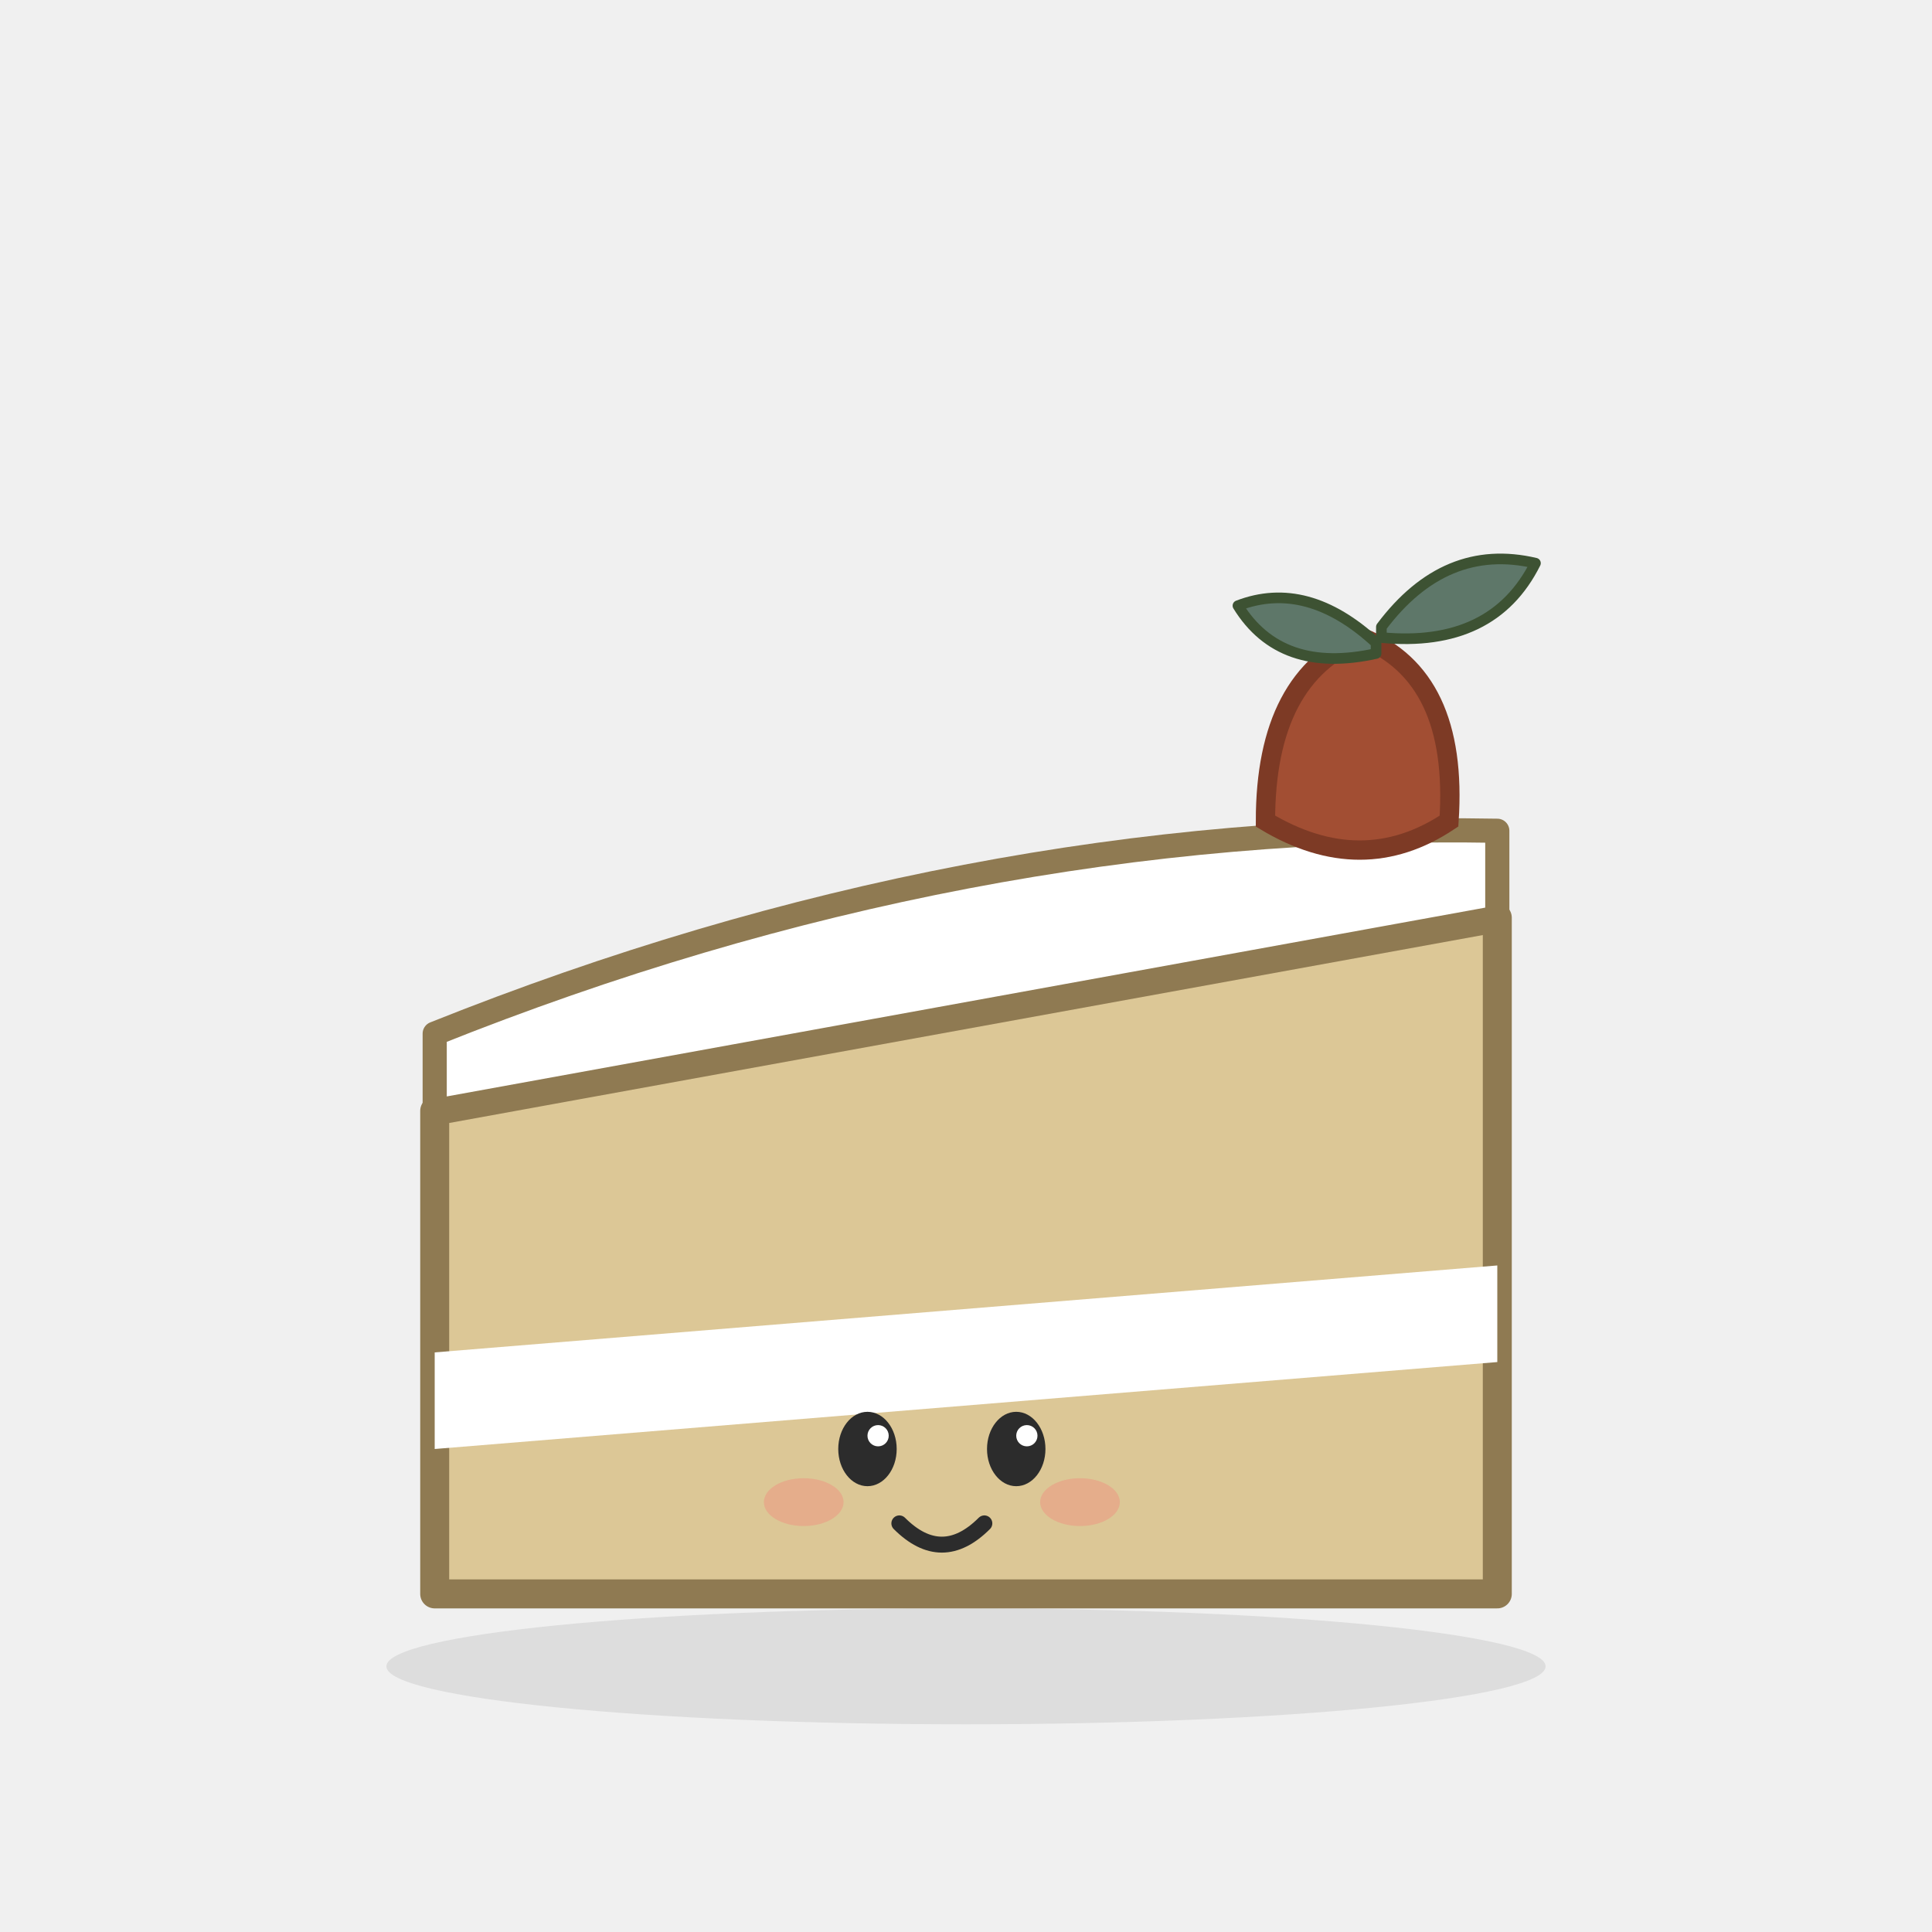
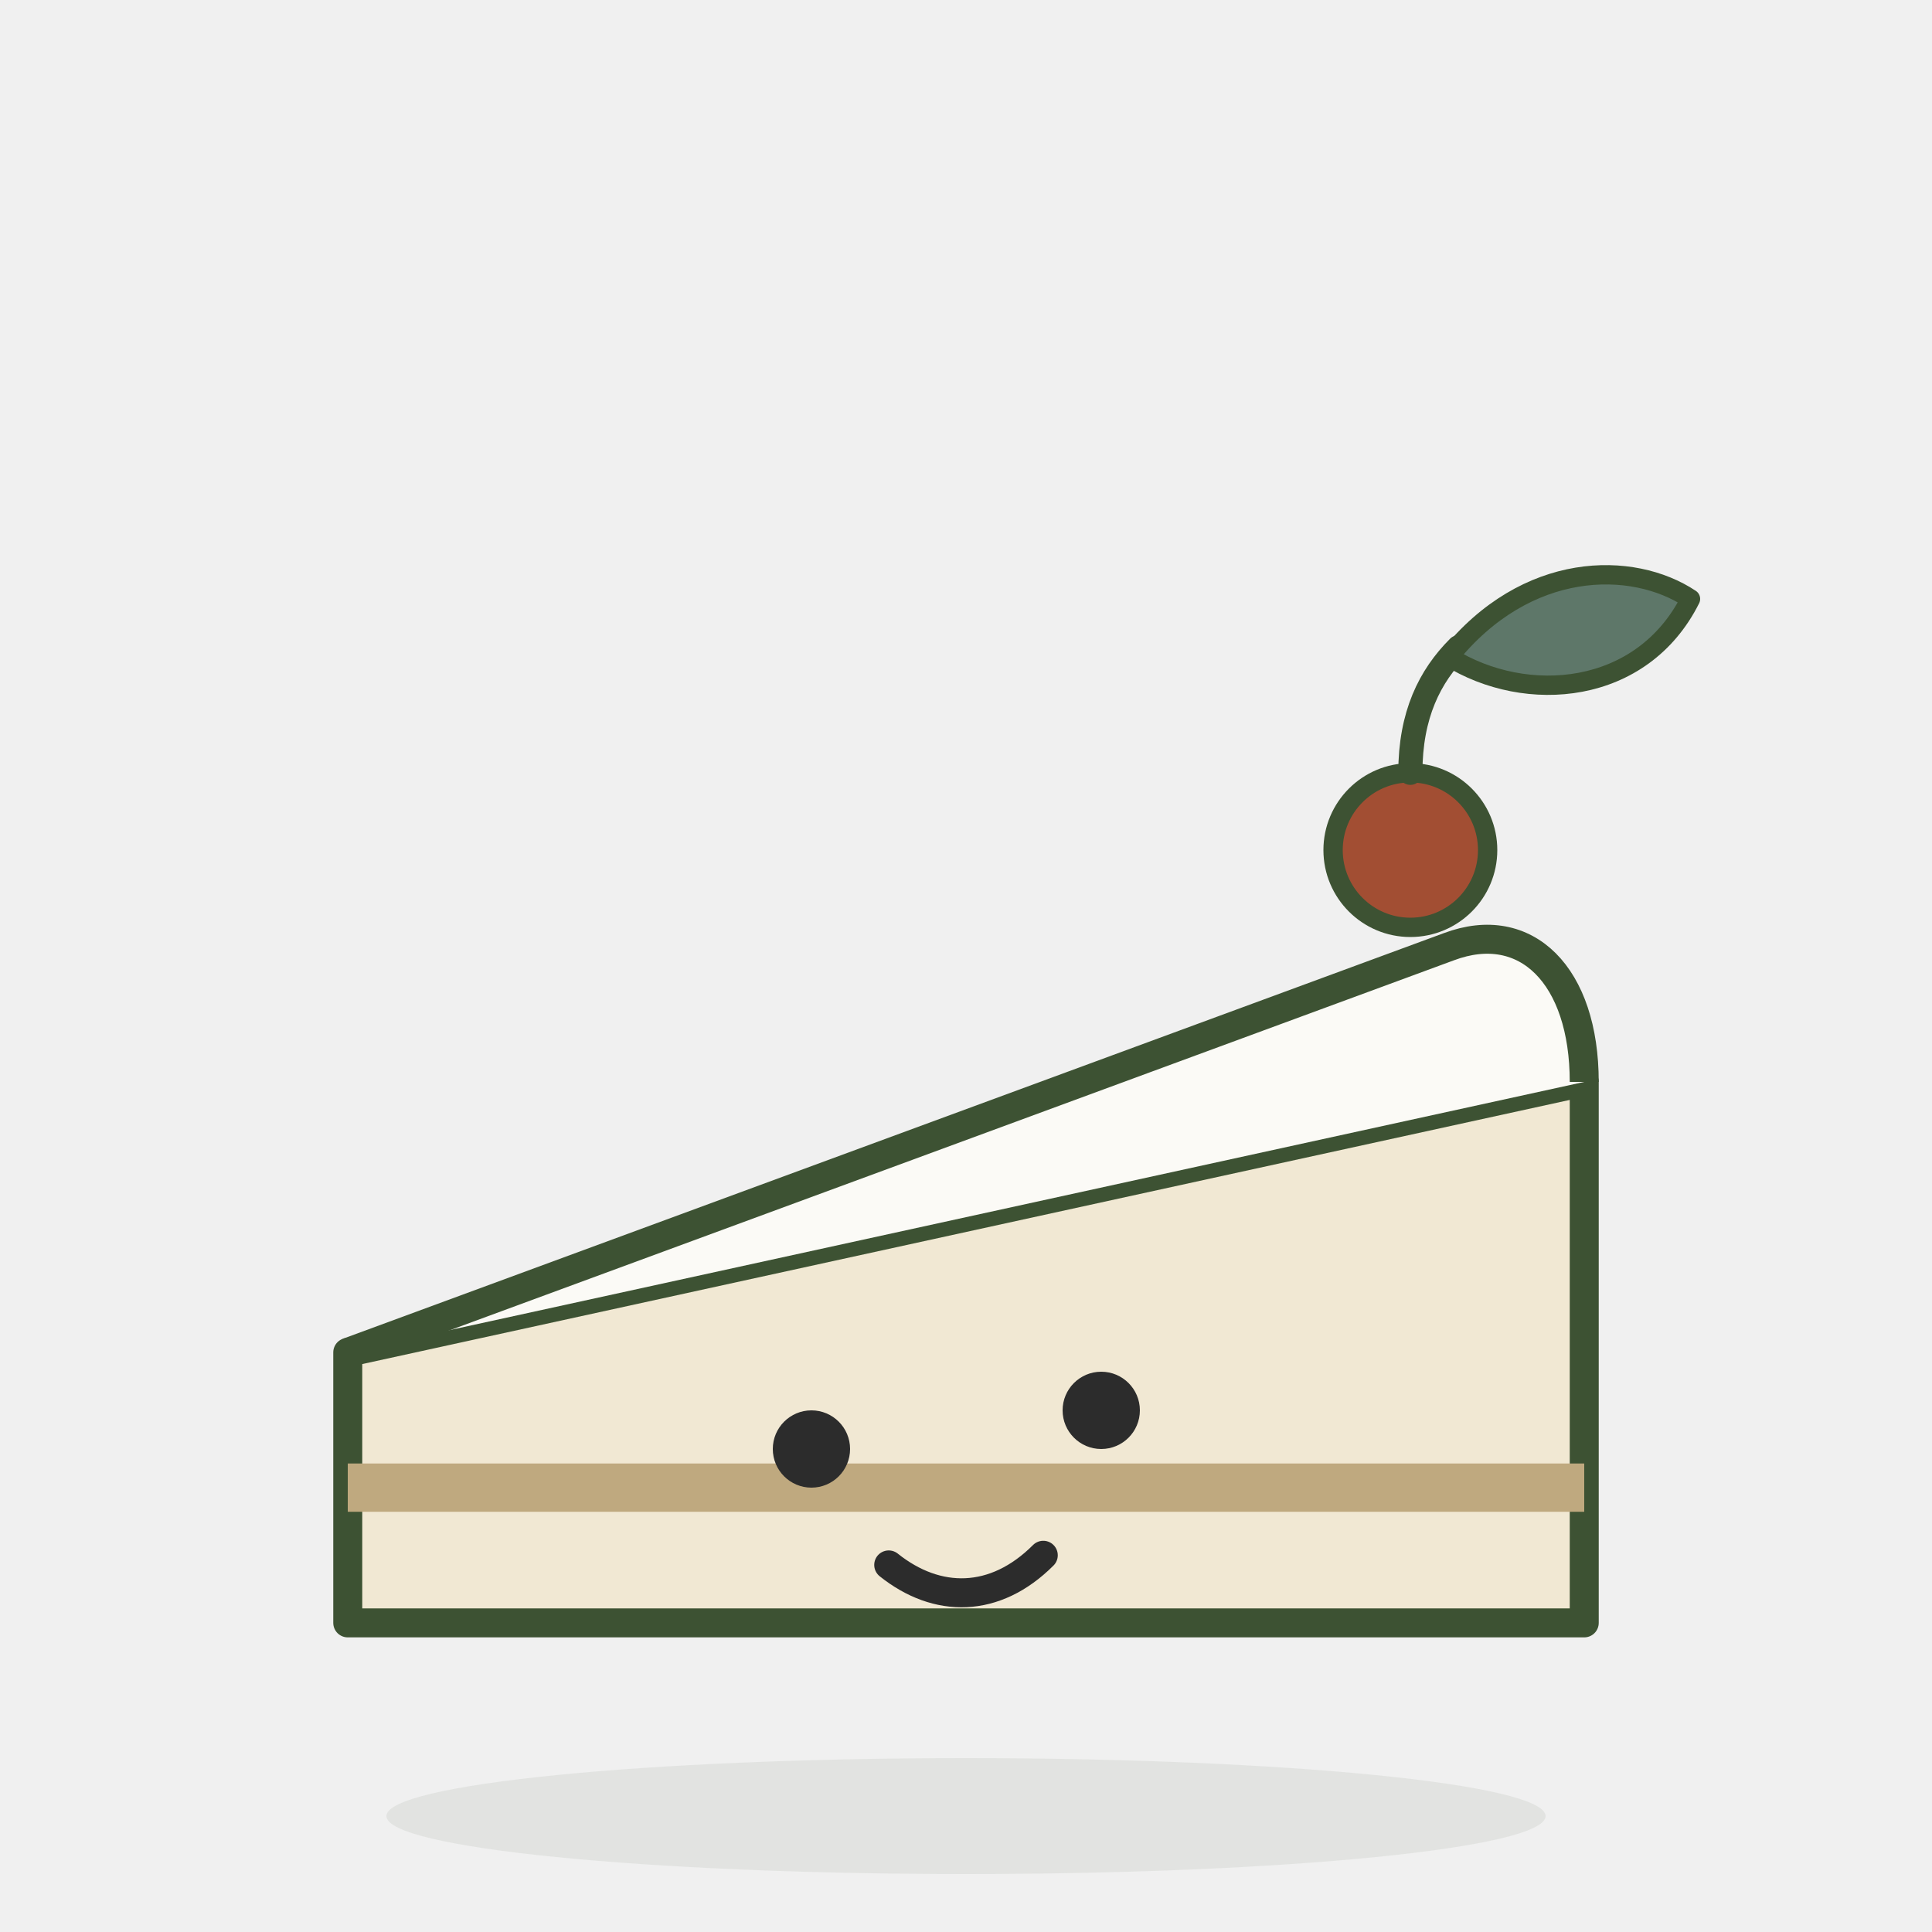
- <svg xmlns="http://www.w3.org/2000/svg" viewBox="0 0 400 400" width="400" height="400">
-   <ellipse cx="200" cy="345" rx="120" ry="12" fill="#000" opacity="0.08" />
-   <path d="M90 330 L310 330 L310 190 L90 230 Z" fill="#dcc796" stroke="#8f7a52" stroke-width="6" stroke-linejoin="round" />
-   <path d="M90 280 L310 262 L310 282 L90 300 Z" fill="#ffffff" />
-   <path d="M90 230 L310 190 L310 172 Q200 170 90 214 Z" fill="#ffffff" stroke="#8f7a52" stroke-width="5" stroke-linejoin="round" />
-   <path d="M262 170 Q262 140 282 132 Q302 140 300 170 Q282 182 262 170 Z" fill="#a24e33" stroke="#7d3a25" stroke-width="4" />
-   <g transform="translate(286,132) scale(0.55) translate(-204,-80)">
-     <path d="M204 76 Q228 44 262 52 Q246 84 204 80 Z" fill="#5e7769" stroke="#3d5233" stroke-width="4" stroke-linejoin="round" />
-     <path d="M202 82 Q176 58 150 68 Q166 94 202 86 Z" fill="#5e7769" stroke="#3d5233" stroke-width="4" stroke-linejoin="round" />
-   </g>
-   <ellipse cx="166.4" cy="311.0" rx="8.25" ry="4.95" fill="#e8a487" opacity="0.75" />
-   <ellipse cx="223.6" cy="311.0" rx="8.25" ry="4.95" fill="#e8a487" opacity="0.75" />
-   <ellipse cx="179.6" cy="300" rx="6.05" ry="7.7" fill="#2c2c2c" />
-   <ellipse cx="210.4" cy="300" rx="6.05" ry="7.7" fill="#2c2c2c" />
-   <circle cx="181.8" cy="297.25" r="2.2" fill="#fff" />
-   <circle cx="212.6" cy="297.25" r="2.2" fill="#fff" />
-   <path d="M186.2 315.4 Q195 324.2 203.8 315.4" fill="none" stroke="#2c2c2c" stroke-width="3.3" stroke-linecap="round" />
+ <svg xmlns="http://www.w3.org/2000/svg" viewBox="0 0 200 200" width="200" height="200">
+   <ellipse cx="100" cy="188" rx="60" ry="6" fill="#3d5233" opacity=".08" />
+   <path d="M36 168h128V112L36 140z" fill="#f1e8d3" stroke="#3d5233" stroke-width="3" stroke-linejoin="round" />
+   <path d="M36 140 150 98c8-3 14 3 14 14" fill="#fbfaf6" stroke="#3d5233" stroke-width="3" stroke-linejoin="round" />
+   <path d="M36 154h128" stroke="#bfa97f" stroke-width="5" />
+   <circle cx="146" cy="88" r="8" fill="#a24e33" stroke="#3d5233" stroke-width="2" />
+   <path d="M146 80c0-6 2-10 5-13" fill="none" stroke="#3d5233" stroke-width="2.5" stroke-linecap="round" />
+   <path d="M150 68c8-10 19-10 25-6-5 10-17 11-25 6z" fill="#5e7769" stroke="#3d5233" stroke-width="2" stroke-linejoin="round" />
+   <circle cx="84" cy="150" r="4" fill="#2c2c2c" />
+   <circle cx="114" cy="146" r="4" fill="#2c2c2c" />
+   <path d="M92 162c5 4 11 4 16-1" fill="none" stroke="#2c2c2c" stroke-width="3" stroke-linecap="round" />
</svg>
